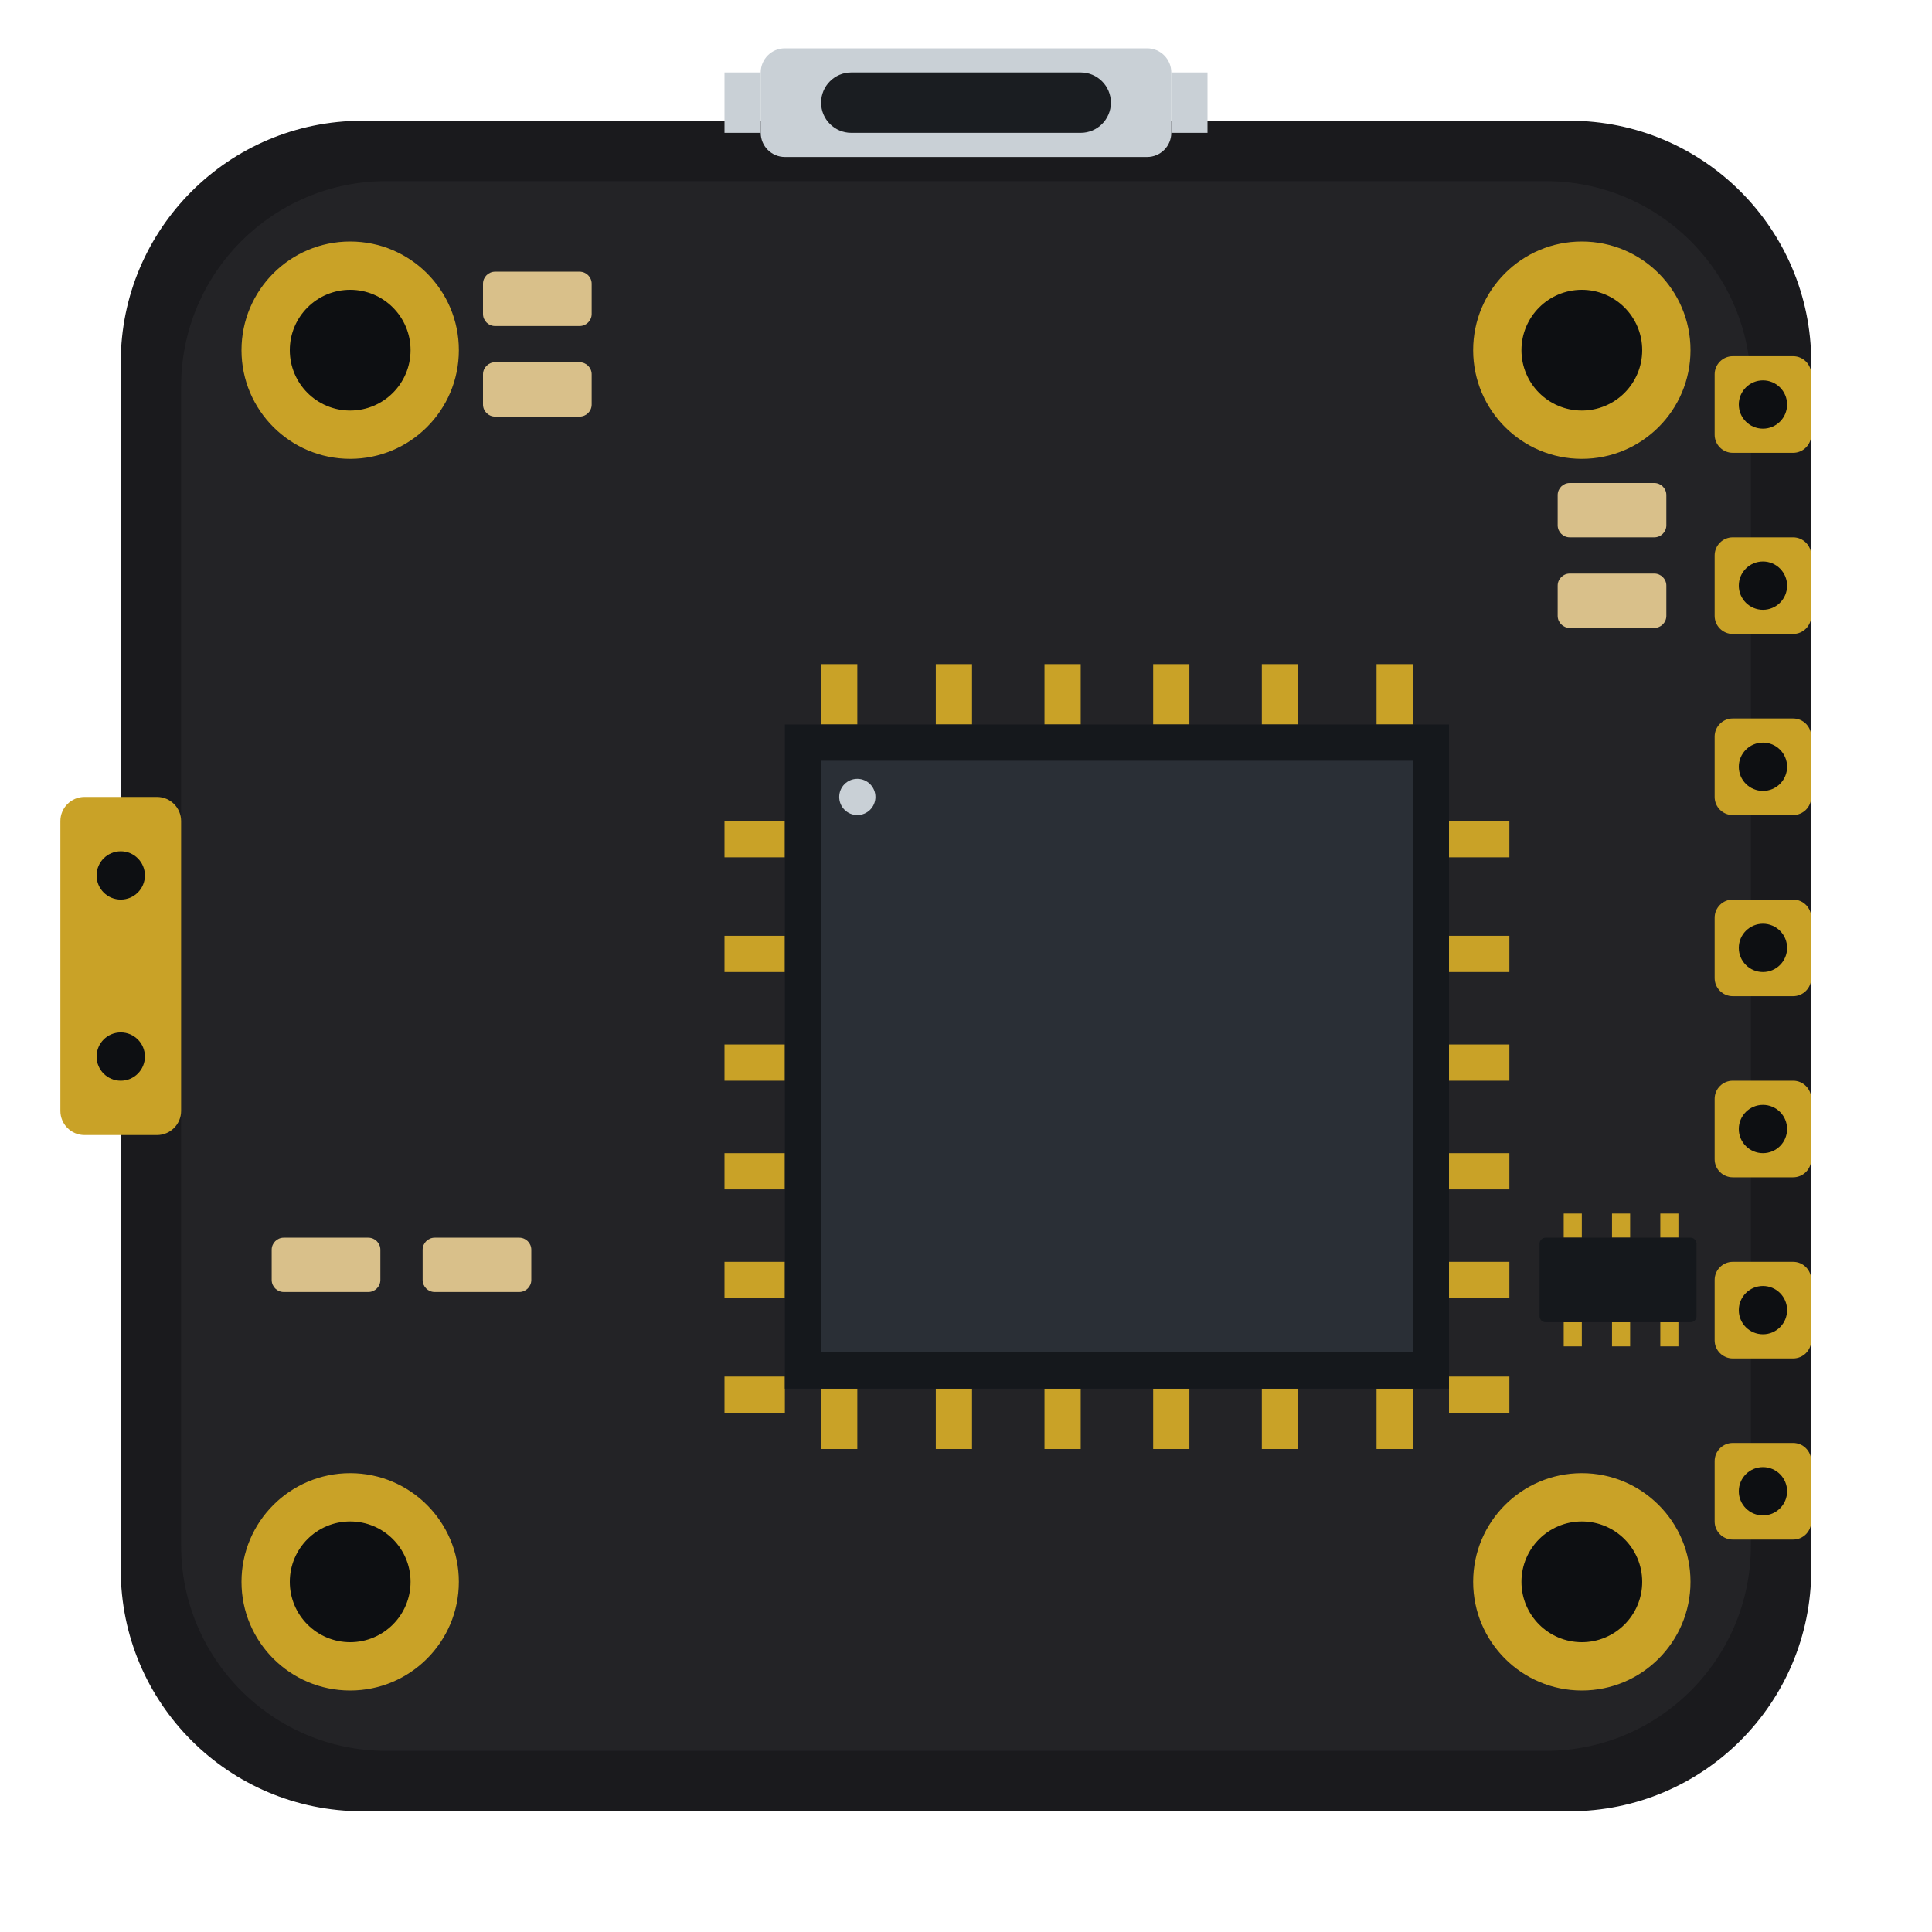
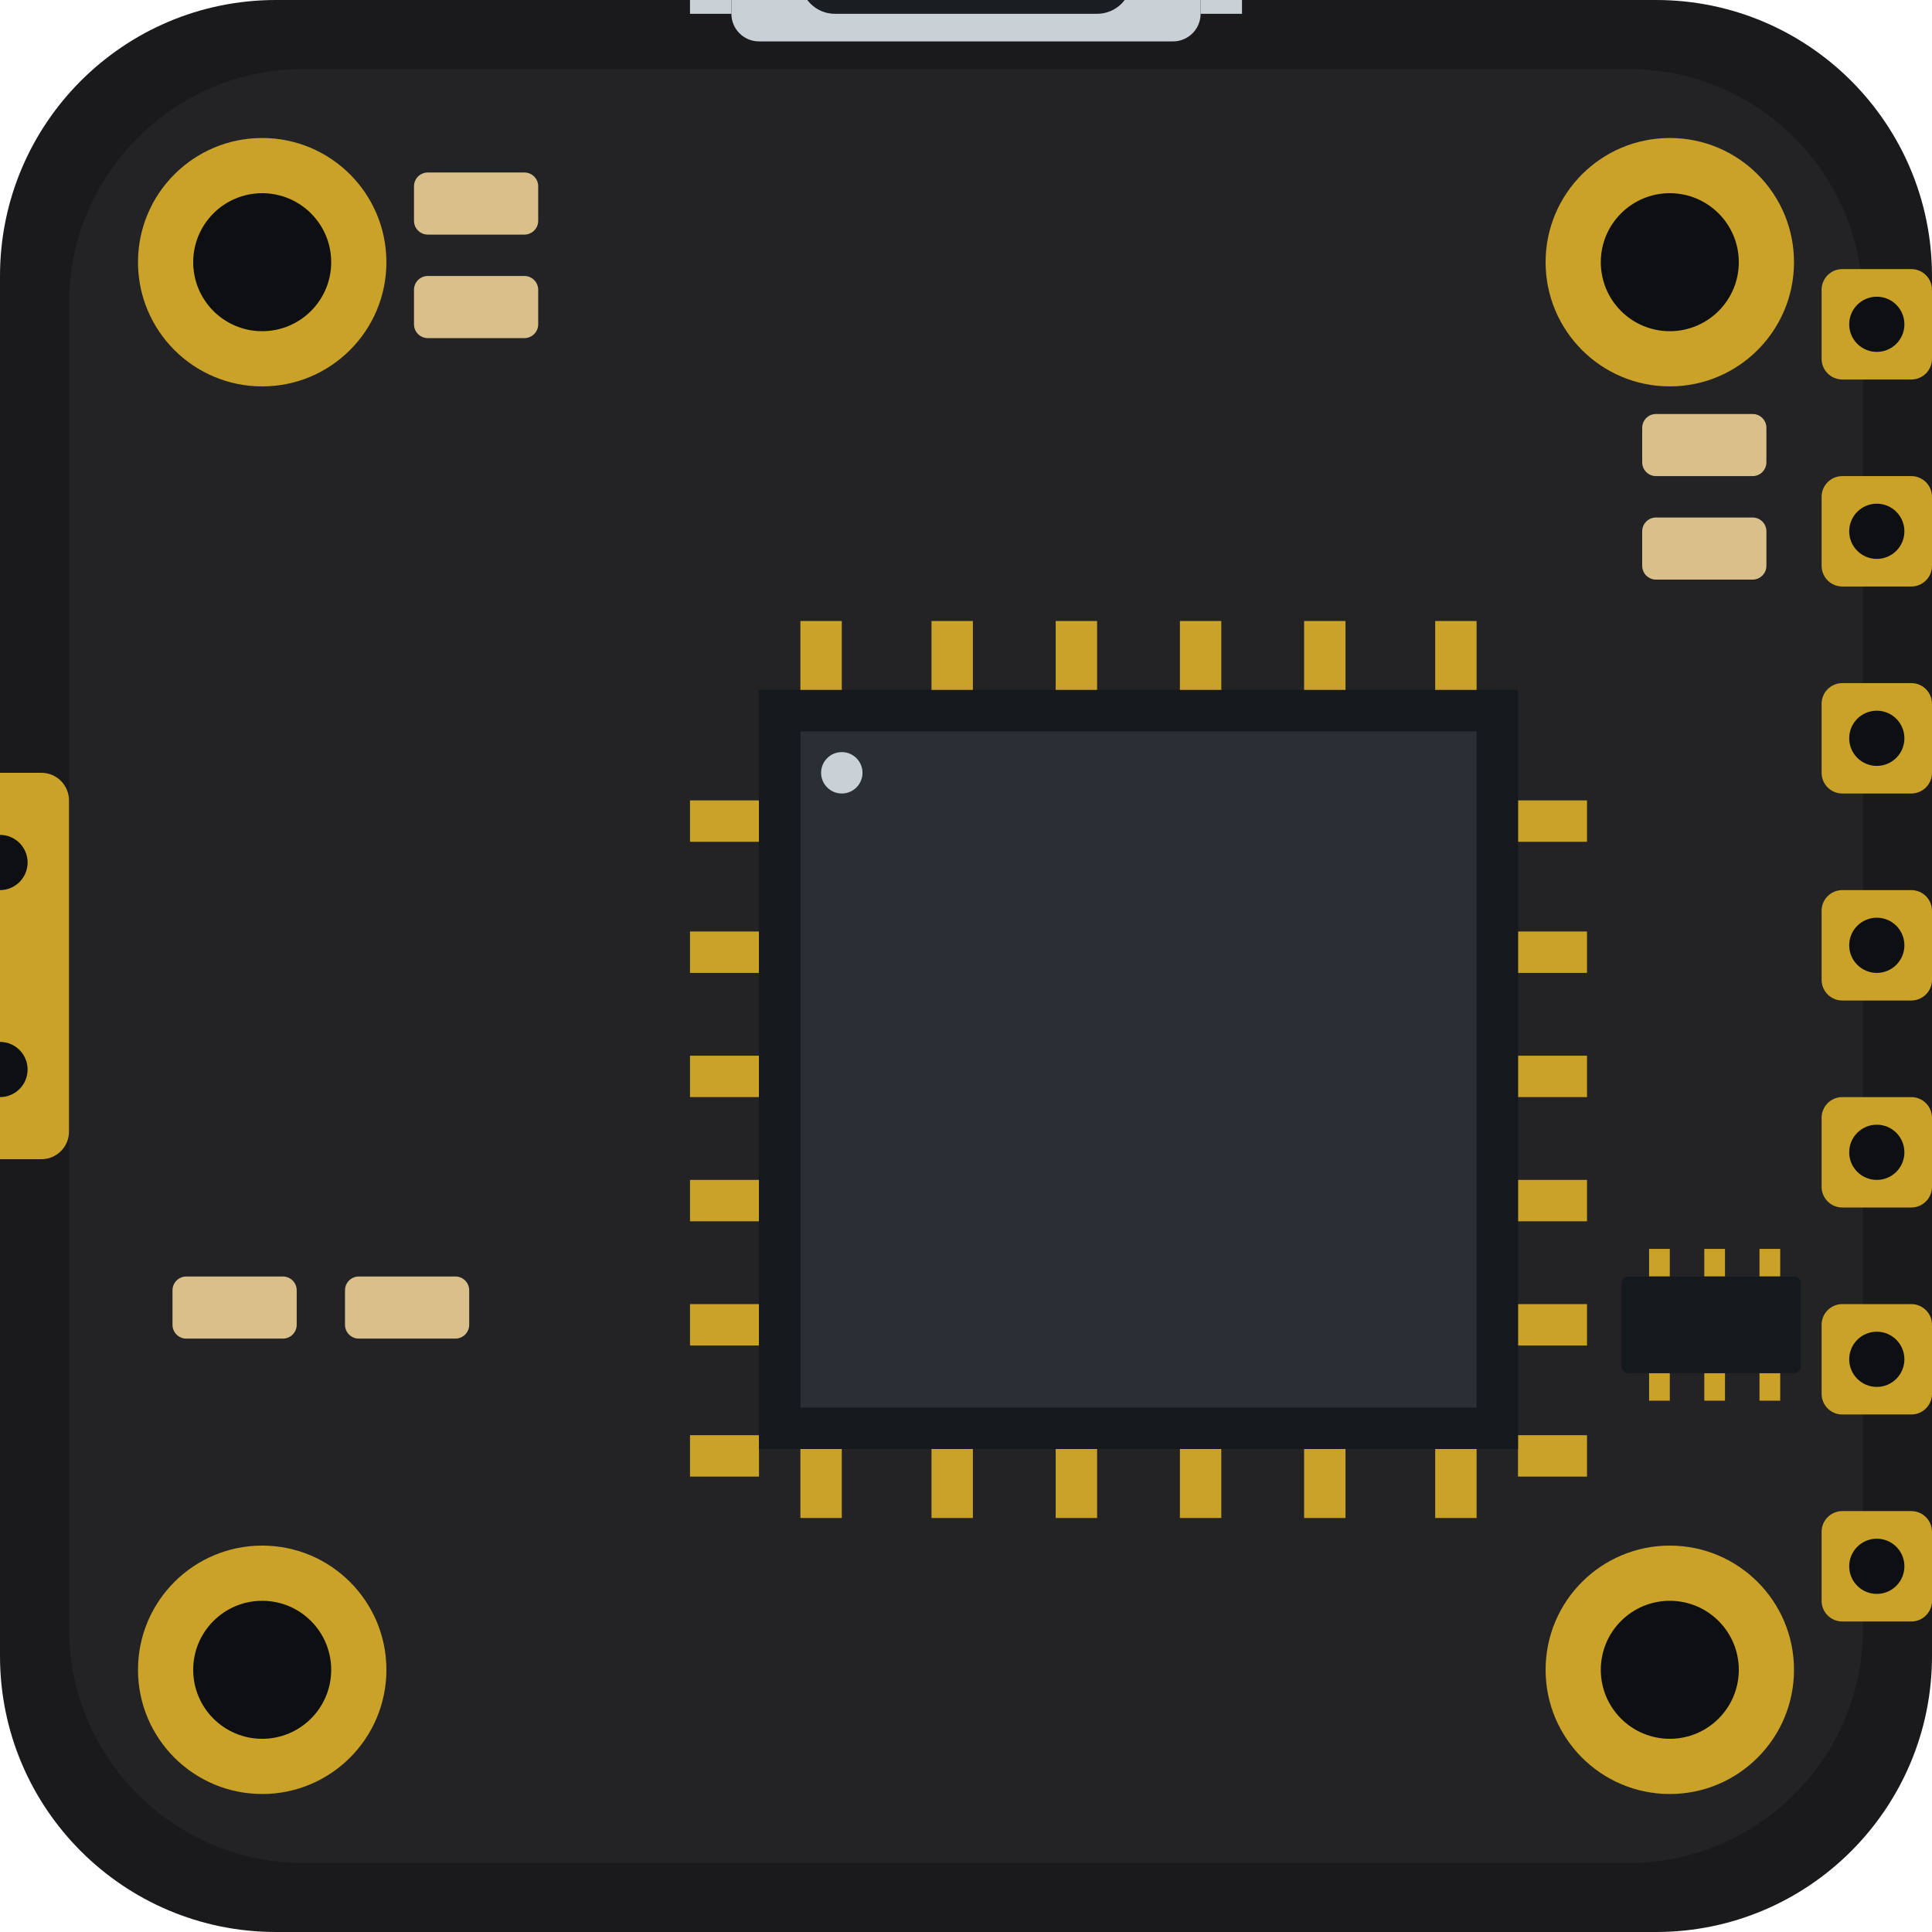
- <svg xmlns="http://www.w3.org/2000/svg" width="320" height="320" viewBox="0 0 320 320">
+ <svg xmlns="http://www.w3.org/2000/svg" width="280" height="280" viewBox="20 20 280 280">
  <rect x="20" y="20" width="280" height="280" rx="40" fill="#1a1a1d" />
  <rect x="30" y="30" width="260" height="260" rx="34" fill="#232326" />
  <g>
    <circle cx="58" cy="58" r="18" fill="#c9a227" />
    <circle cx="262" cy="58" r="18" fill="#c9a227" />
    <circle cx="58" cy="262" r="18" fill="#c9a227" />
    <circle cx="262" cy="262" r="18" fill="#c9a227" />
    <circle cx="58" cy="58" r="10" fill="#0d0f12" />
    <circle cx="262" cy="58" r="10" fill="#0d0f12" />
    <circle cx="58" cy="262" r="10" fill="#0d0f12" />
    <circle cx="262" cy="262" r="10" fill="#0d0f12" />
  </g>
  <g fill="#c9a227">
    <rect x="136" y="110" width="6" height="10" />
    <rect x="155" y="110" width="6" height="10" />
    <rect x="173" y="110" width="6" height="10" />
    <rect x="191" y="110" width="6" height="10" />
    <rect x="209" y="110" width="6" height="10" />
    <rect x="228" y="110" width="6" height="10" />
    <rect x="136" y="230" width="6" height="10" />
    <rect x="155" y="230" width="6" height="10" />
    <rect x="173" y="230" width="6" height="10" />
    <rect x="191" y="230" width="6" height="10" />
    <rect x="209" y="230" width="6" height="10" />
    <rect x="228" y="230" width="6" height="10" />
    <rect x="120" y="136" width="10" height="6" />
    <rect x="120" y="155" width="10" height="6" />
    <rect x="120" y="173" width="10" height="6" />
    <rect x="120" y="191" width="10" height="6" />
    <rect x="120" y="209" width="10" height="6" />
    <rect x="120" y="228" width="10" height="6" />
    <rect x="240" y="136" width="10" height="6" />
    <rect x="240" y="155" width="10" height="6" />
    <rect x="240" y="173" width="10" height="6" />
    <rect x="240" y="191" width="10" height="6" />
    <rect x="240" y="209" width="10" height="6" />
    <rect x="240" y="228" width="10" height="6" />
  </g>
  <rect x="130" y="120" width="110" height="110" fill="#15181c" />
  <rect x="136" y="126" width="98" height="98" fill="#2a2f36" />
  <circle cx="142" cy="132" r="3" fill="#c9d0d6" />
  <g fill="#c9a227">
    <rect x="259" y="201" width="3" height="4" />
    <rect x="267" y="201" width="3" height="4" />
    <rect x="275" y="201" width="3" height="4" />
    <rect x="259" y="219" width="3" height="4" />
    <rect x="267" y="219" width="3" height="4" />
    <rect x="275" y="219" width="3" height="4" />
  </g>
  <rect x="255" y="205" width="26" height="14" rx="1" fill="#15181c" />
  <g fill="#d9c08a">
    <rect x="80" y="45" width="18" height="9" rx="2" />
    <rect x="80" y="60" width="18" height="9" rx="2" />
    <rect x="258" y="80" width="18" height="9" rx="2" />
    <rect x="258" y="95" width="18" height="9" rx="2" />
    <rect x="45" y="205" width="18" height="9" rx="2" />
    <rect x="70" y="205" width="18" height="9" rx="2" />
  </g>
  <rect x="120" y="12" width="6" height="10" fill="#c9d0d6" />
  <rect x="194" y="12" width="6" height="10" fill="#c9d0d6" />
  <rect x="126" y="8" width="68" height="18" rx="4" fill="#c9d0d6" />
  <rect x="136" y="12" width="48" height="10" rx="5" fill="#1a1d21" />
  <rect x="10" y="132" width="20" height="56" rx="4" fill="#c9a227" />
  <circle cx="20" cy="145" r="4" fill="#0d0f12" />
  <circle cx="20" cy="175" r="4" fill="#0d0f12" />
  <g fill="#c9a227">
    <rect x="284" y="59" width="16" height="16" rx="3" />
    <rect x="284" y="89" width="16" height="16" rx="3" />
    <rect x="284" y="119" width="16" height="16" rx="3" />
    <rect x="284" y="149" width="16" height="16" rx="3" />
    <rect x="284" y="179" width="16" height="16" rx="3" />
    <rect x="284" y="209" width="16" height="16" rx="3" />
    <rect x="284" y="239" width="16" height="16" rx="3" />
  </g>
  <g fill="#0d0f12">
    <circle cx="292" cy="67" r="4" />
    <circle cx="292" cy="97" r="4" />
    <circle cx="292" cy="127" r="4" />
    <circle cx="292" cy="157" r="4" />
    <circle cx="292" cy="187" r="4" />
    <circle cx="292" cy="217" r="4" />
    <circle cx="292" cy="247" r="4" />
  </g>
</svg>
